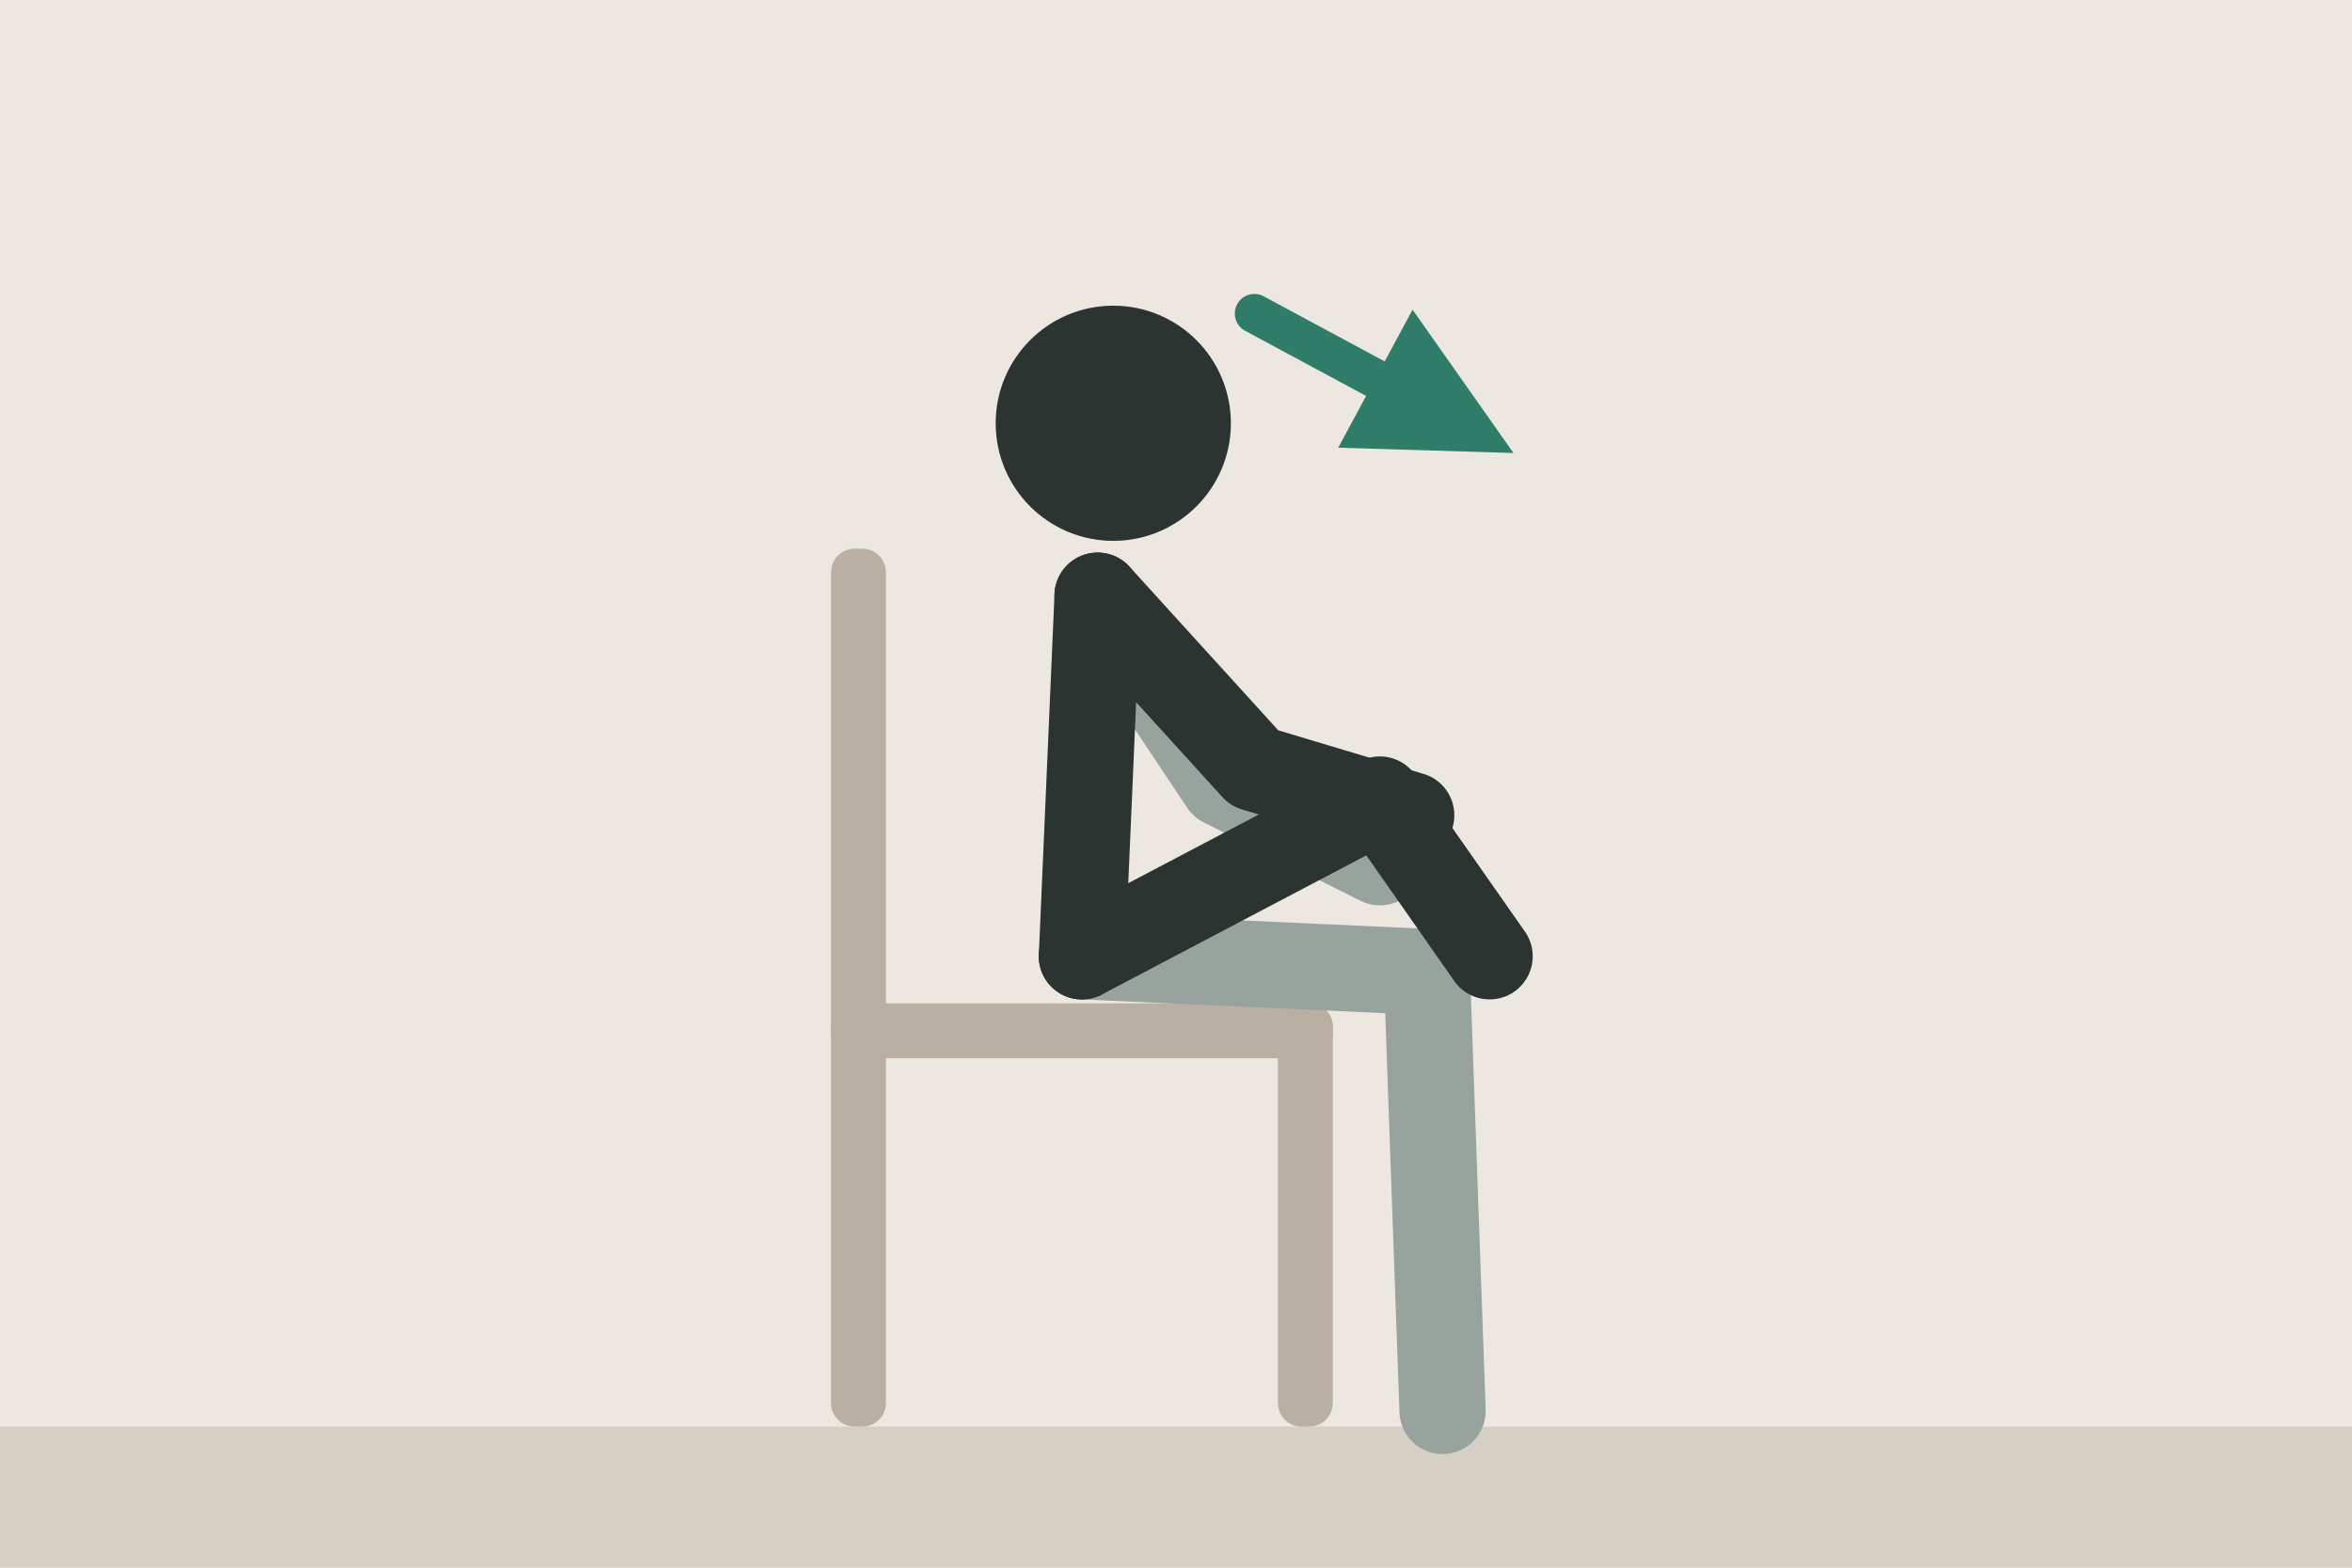
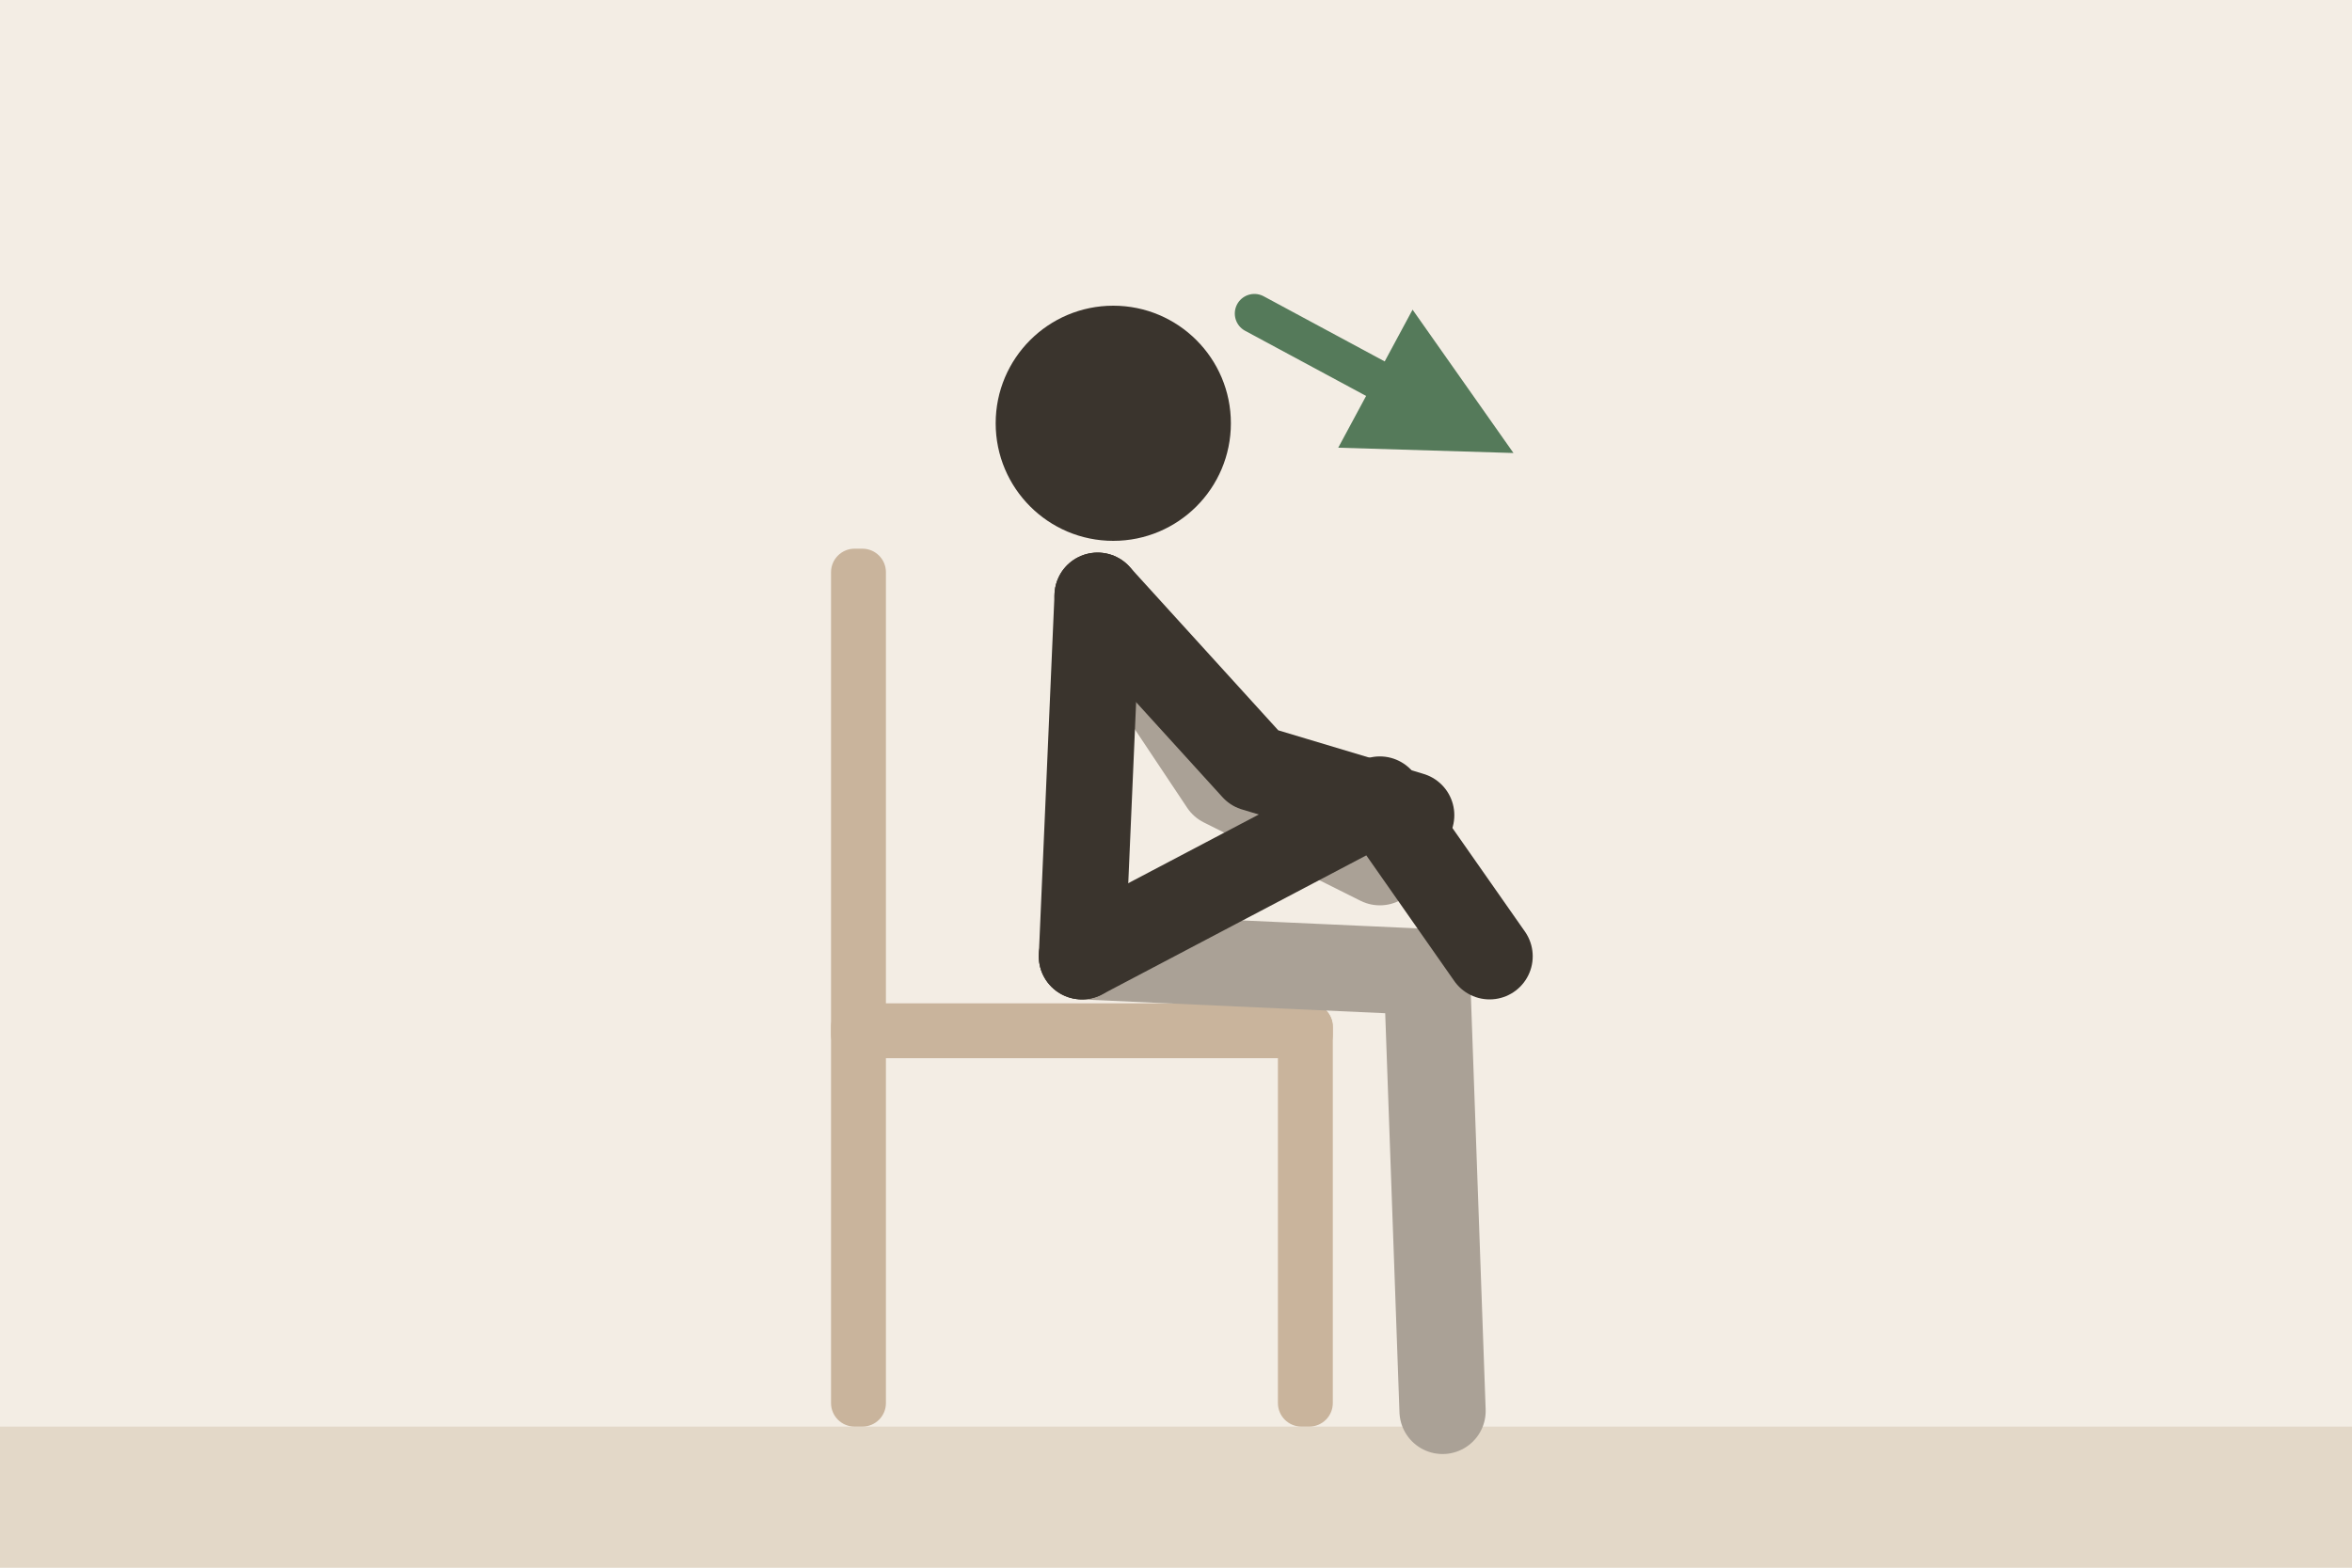
<svg xmlns="http://www.w3.org/2000/svg" viewBox="0 0 300 200">
-   <rect width="300" height="200" fill="#ece8e1" />
+   <rect width="300" height="200" fill="#f3ede4" />
  <defs>
    <marker id="a" viewBox="0 0 10 10" refX="6" refY="5" markerWidth="4" markerHeight="4" orient="auto">
-       <path d="M0,0 L10,5 L0,10 z" fill="#2f7d68" />
+       <path d="M0,0 L10,5 L0,10 z" fill="#557a5a" />
    </marker>
  </defs>
-   <rect y="182" width="300" height="18" fill="#d6cfc3" />
-   <rect x="106" y="128" width="64" height="7" rx="3" fill="#b9b0a3" />
-   <rect x="106" y="70" width="7" height="112" rx="3" fill="#b9b0a3" />
-   <rect x="163" y="128" width="7" height="54" rx="3" fill="#b9b0a3" />
-   <polyline points="138,122 182,124 184,180" fill="none" stroke="#98a39e" stroke-width="11" stroke-linecap="round" stroke-linejoin="round" />
-   <polyline points="140,76 156,100 176,110" fill="none" stroke="#98a39e" stroke-width="11" stroke-linecap="round" stroke-linejoin="round" />
-   <polyline points="138,122 140,76" fill="none" stroke="#2b3431" stroke-width="11" stroke-linecap="round" stroke-linejoin="round" />
-   <circle cx="142" cy="54" r="15" fill="#2b3431" />
-   <polyline points="138,122 176,102 190,122" fill="none" stroke="#2b3431" stroke-width="11" stroke-linecap="round" stroke-linejoin="round" />
-   <polyline points="140,76 160,98 180,104" fill="none" stroke="#2b3431" stroke-width="11" stroke-linecap="round" stroke-linejoin="round" />
-   <line x1="160" y1="40" x2="186" y2="54" stroke="#2f7d68" stroke-width="5" stroke-linecap="round" marker-end="url(#a)" />
+   <rect y="182" width="300" height="18" fill="#e3d8c8" />
+   <rect x="106" y="128" width="64" height="7" rx="3" fill="#c9b49c" />
+   <rect x="106" y="70" width="7" height="112" rx="3" fill="#c9b49c" />
+   <rect x="163" y="128" width="7" height="54" rx="3" fill="#c9b49c" />
+   <polyline points="138,122 182,124 184,180" fill="none" stroke="#aaa196" stroke-width="11" stroke-linecap="round" stroke-linejoin="round" />
+   <polyline points="140,76 156,100 176,110" fill="none" stroke="#aaa196" stroke-width="11" stroke-linecap="round" stroke-linejoin="round" />
+   <polyline points="138,122 140,76" fill="none" stroke="#3a342d" stroke-width="11" stroke-linecap="round" stroke-linejoin="round" />
+   <circle cx="142" cy="54" r="15" fill="#3a342d" />
+   <polyline points="138,122 176,102 190,122" fill="none" stroke="#3a342d" stroke-width="11" stroke-linecap="round" stroke-linejoin="round" />
+   <polyline points="140,76 160,98 180,104" fill="none" stroke="#3a342d" stroke-width="11" stroke-linecap="round" stroke-linejoin="round" />
+   <line x1="160" y1="40" x2="186" y2="54" stroke="#557a5a" stroke-width="5" stroke-linecap="round" marker-end="url(#a)" />
</svg>
